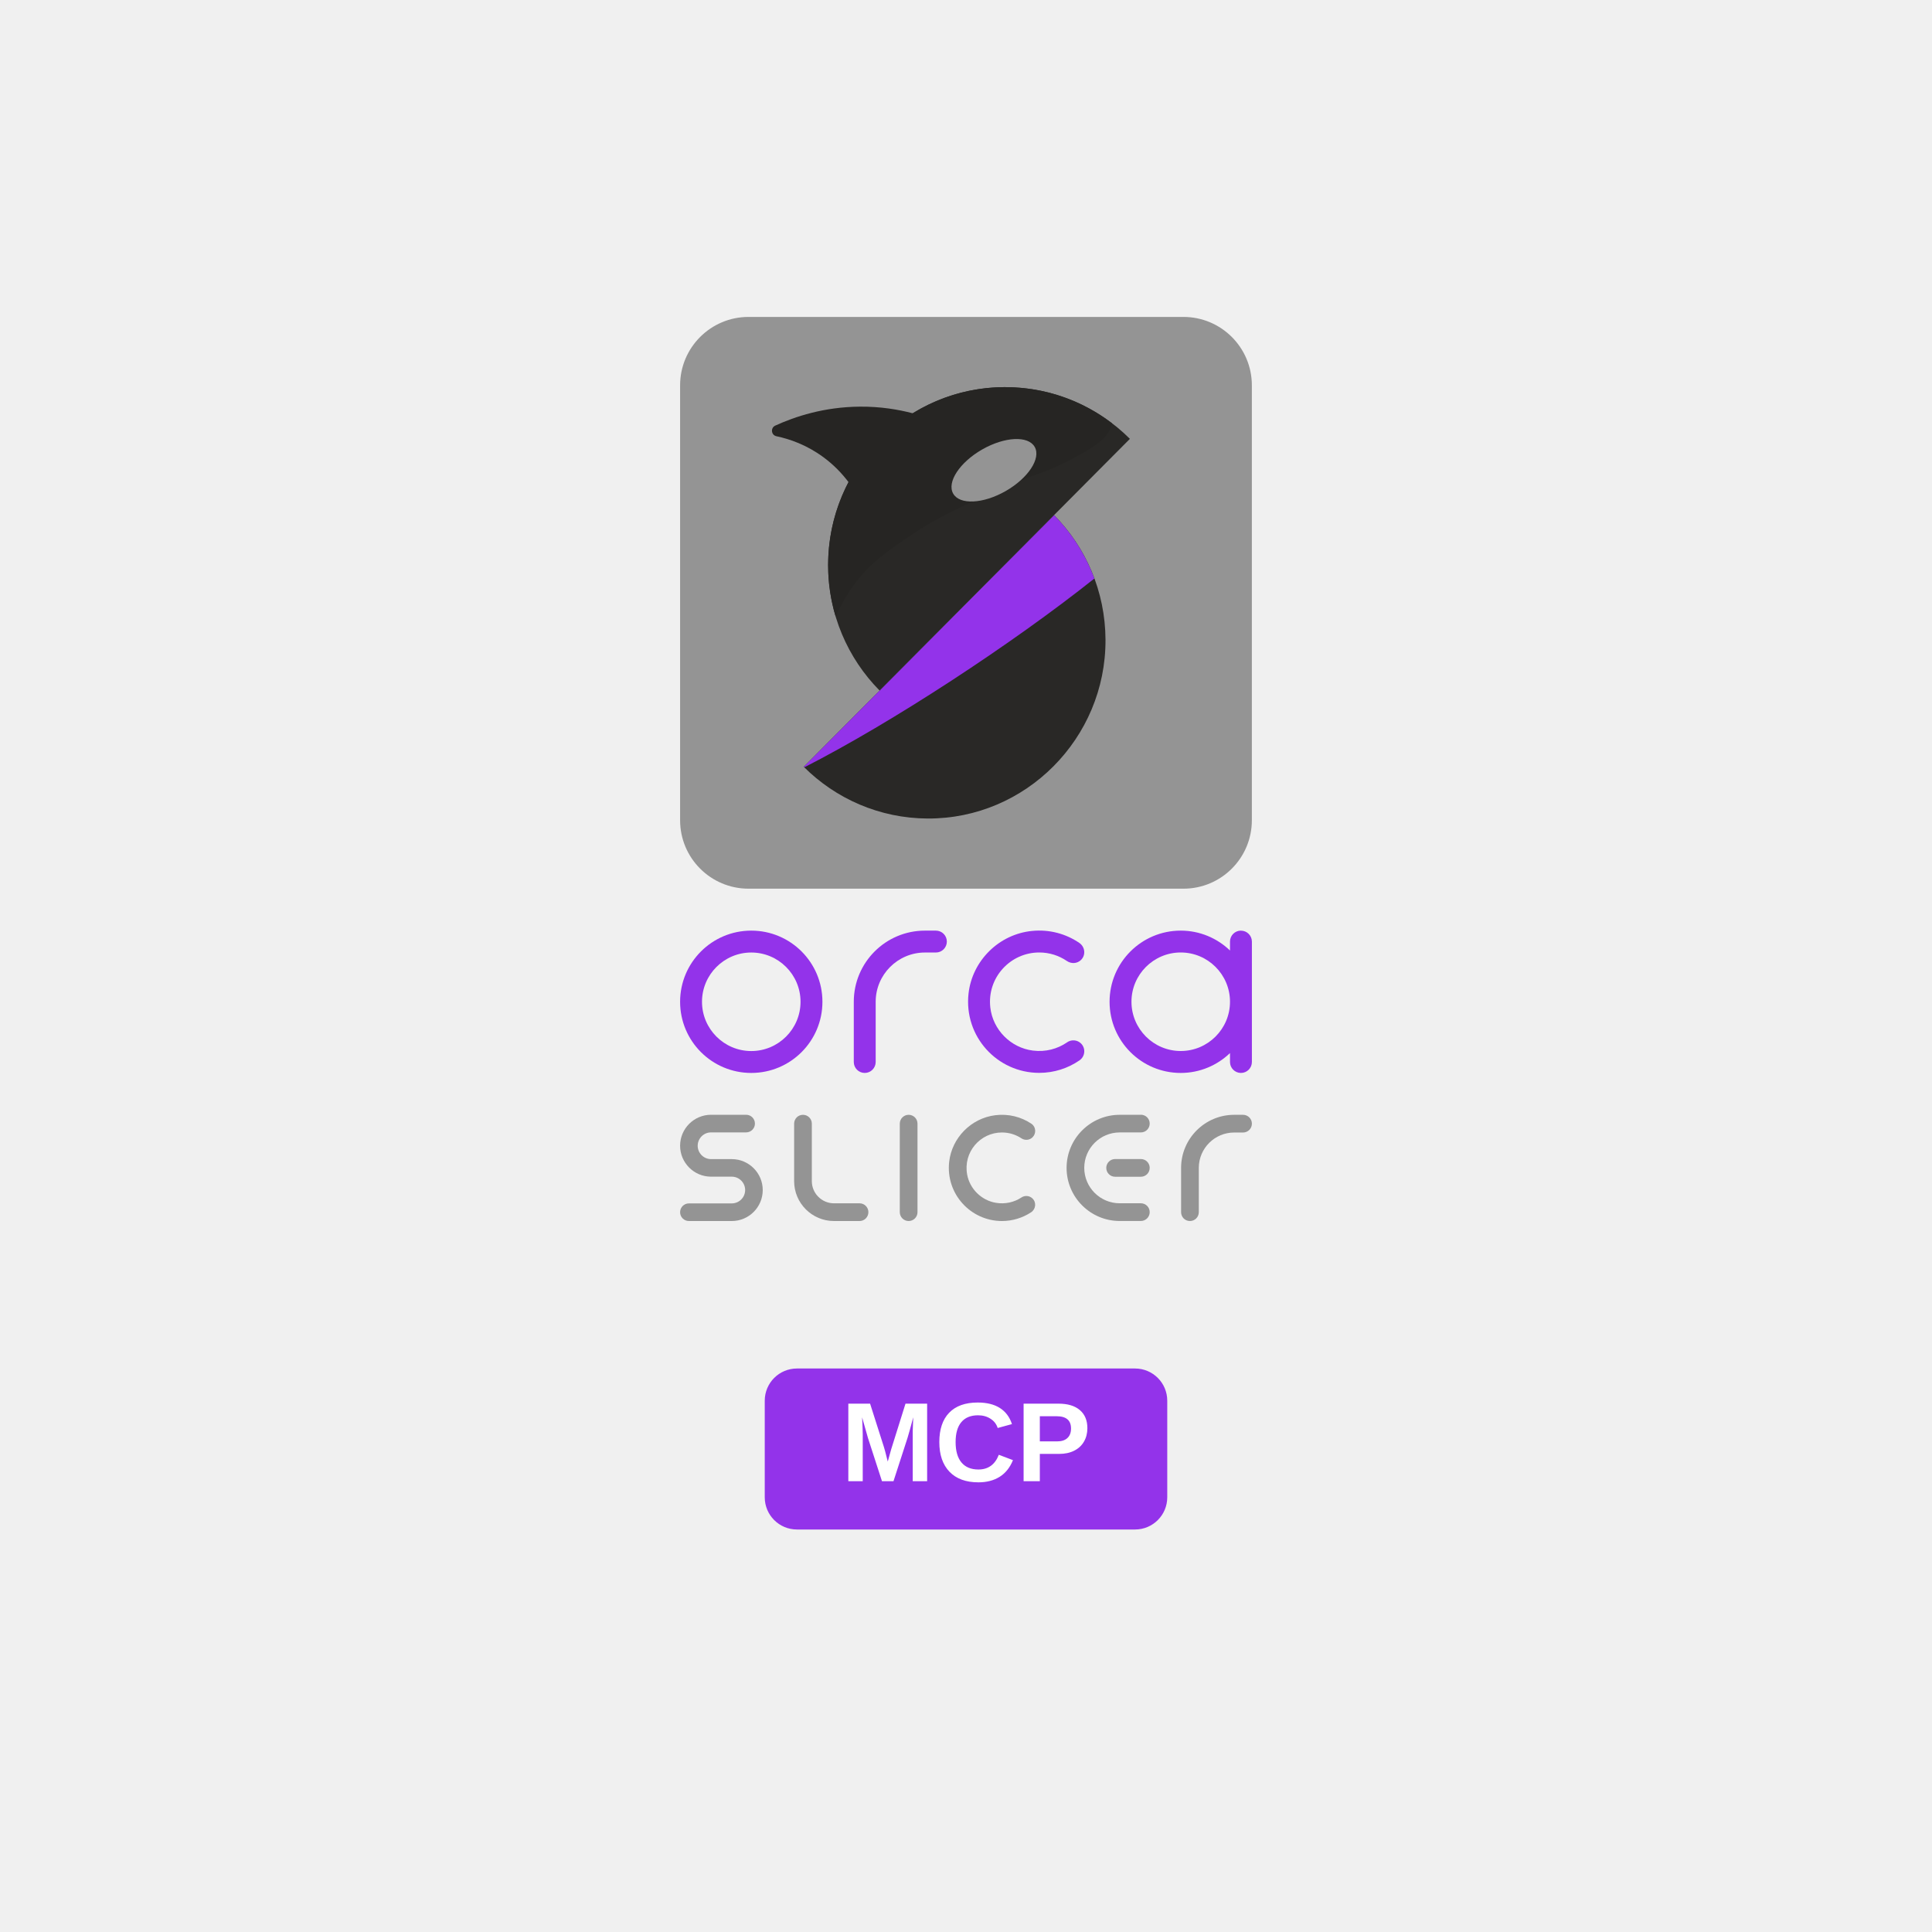
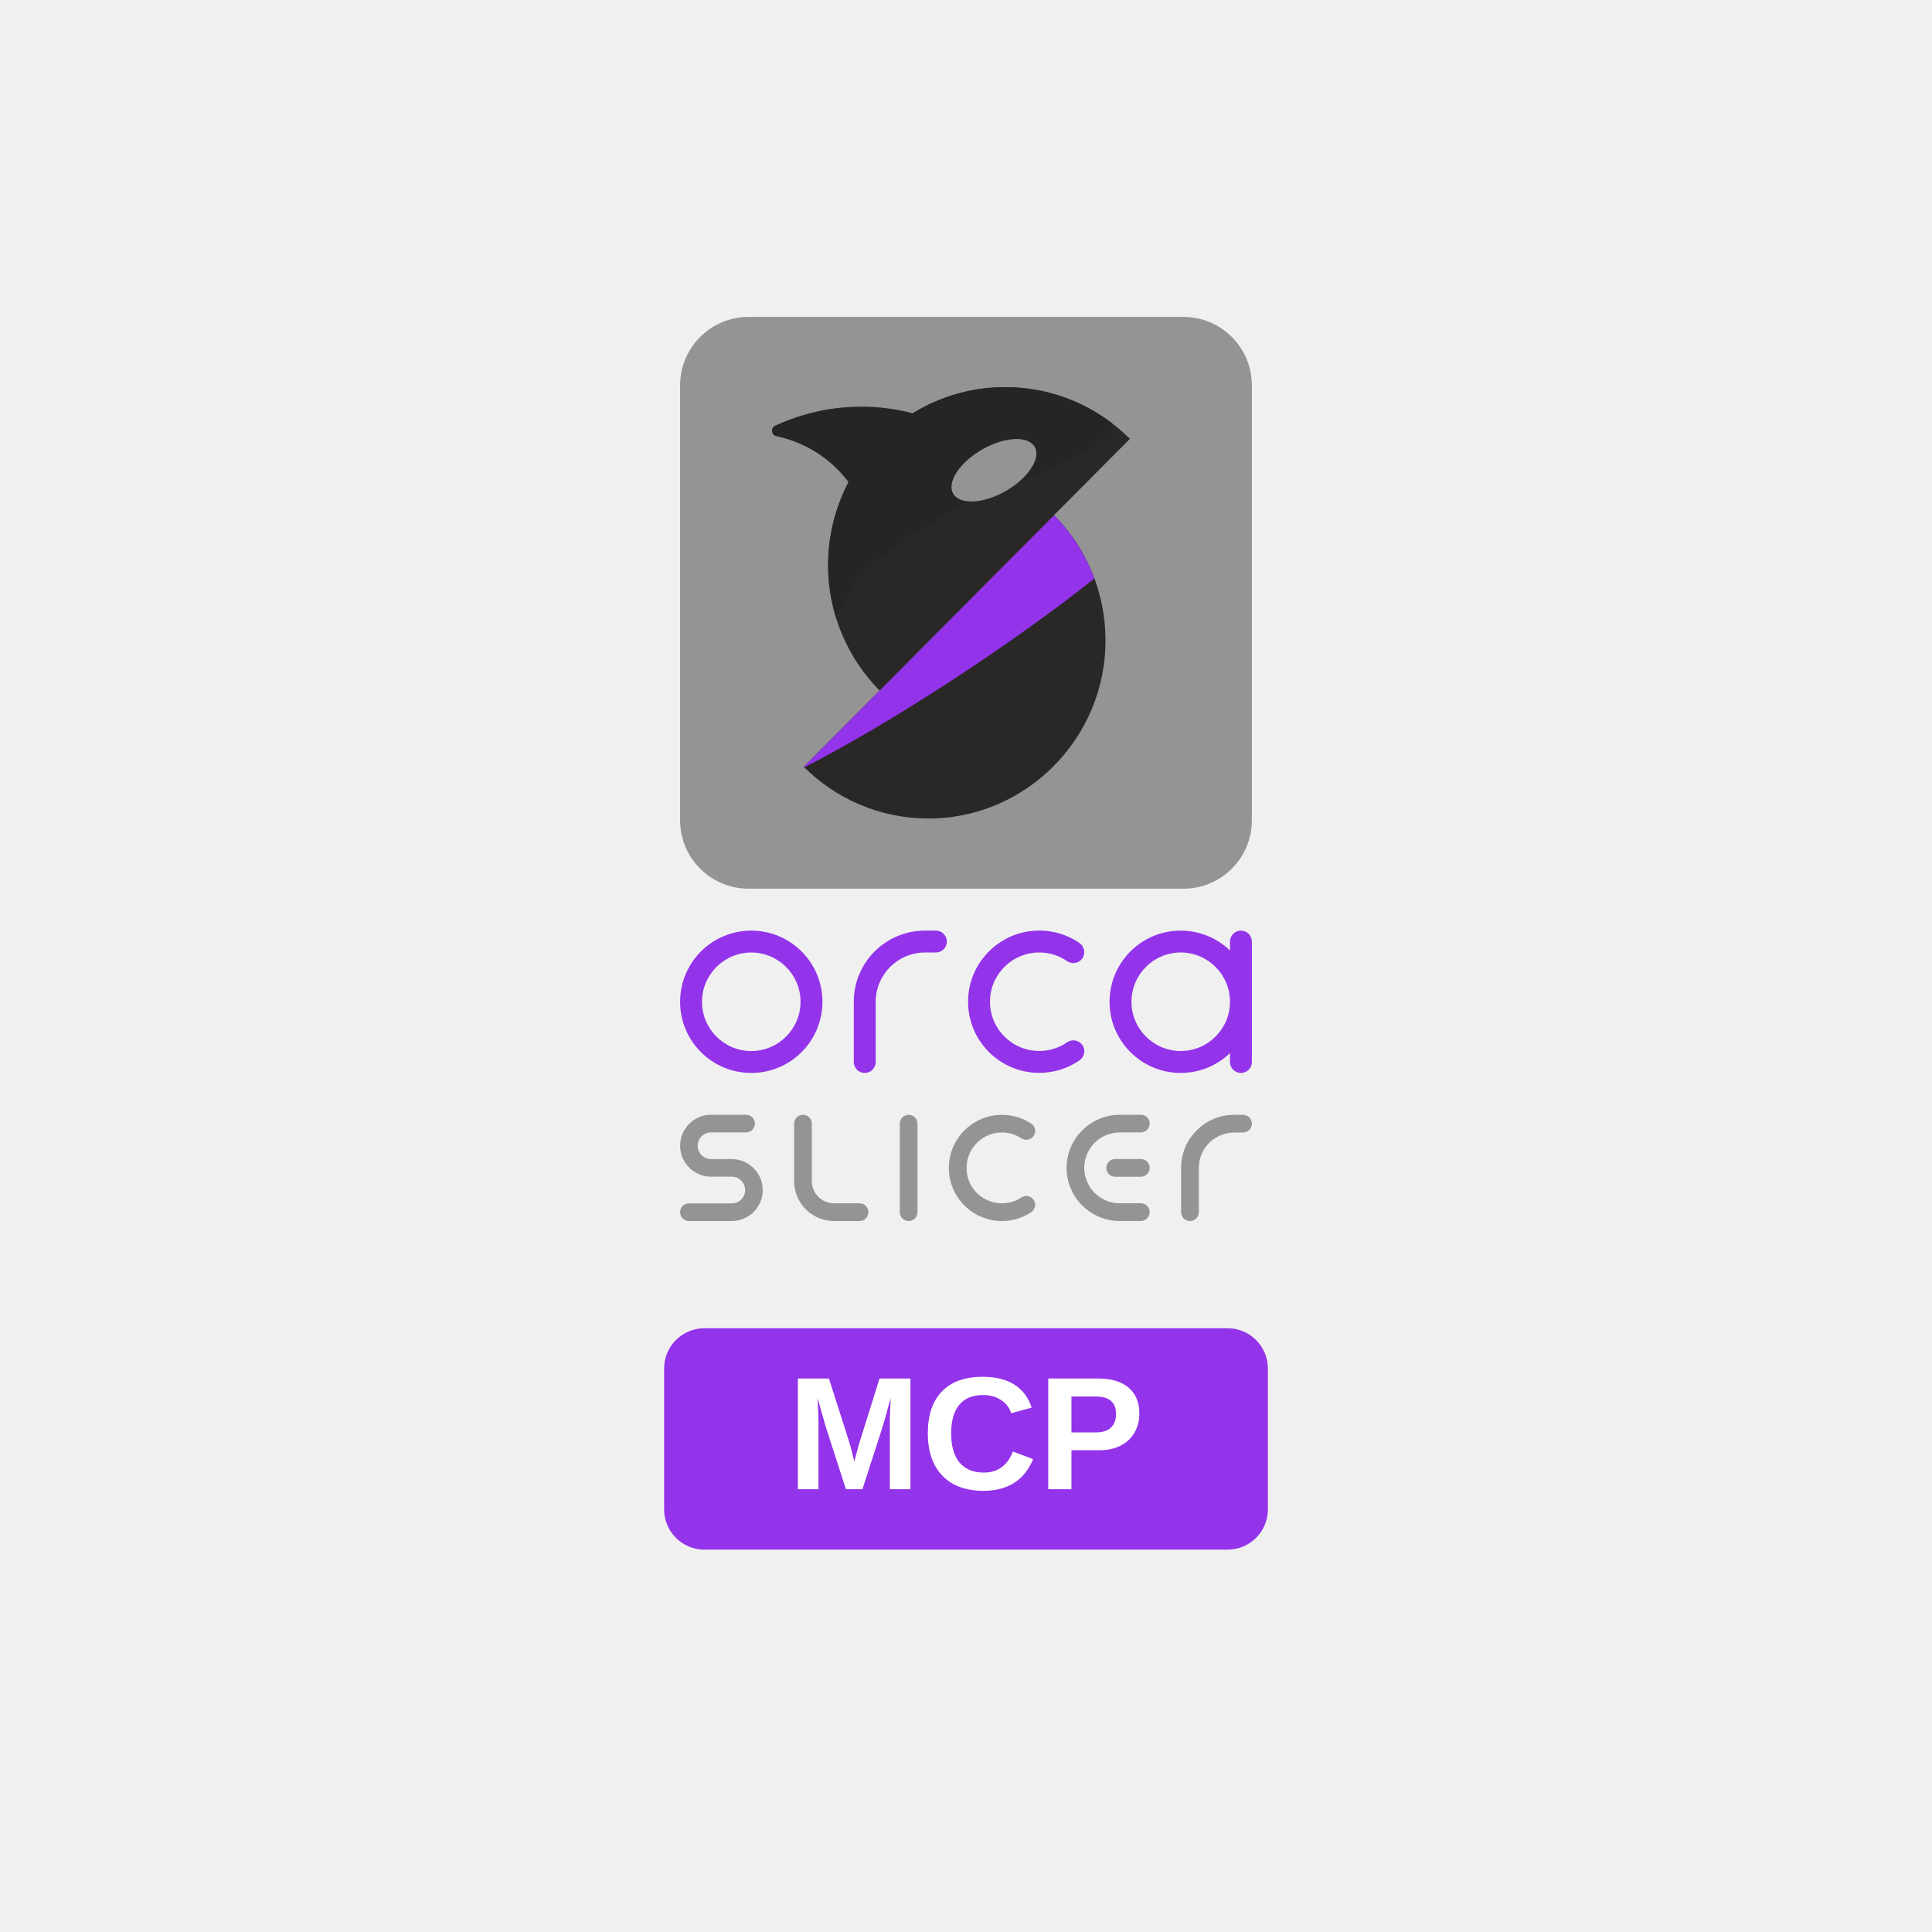
<svg xmlns="http://www.w3.org/2000/svg" id="a" width="480" height="480" viewBox="0 0 480 480">
  <g id="b">
    <rect id="c" x="168.97" y="78.74" width="142.05" height="142.05" rx="17" ry="17" style="fill:#949494;" />
  </g>
  <path d="M225.75,276.97c-1.21,0-2.2.98-2.2,2.2v21.99c0,1.21.98,2.2,2.2,2.2s2.2-.98,2.2-2.2v-21.99c0-1.21-.98-2.2-2.2-2.2Z" style="fill:#949494;" />
  <path d="M283.44,276.97h-5.26c-7.27,0-13.19,5.92-13.19,13.19s5.92,13.19,13.19,13.19h5.26c1.21,0,2.2-.98,2.2-2.2s-.98-2.2-2.2-2.2h-5.26c-4.85,0-8.8-3.95-8.8-8.8s3.95-8.8,8.8-8.8h5.26c1.21,0,2.2-.98,2.2-2.2s-.98-2.2-2.2-2.2Z" style="fill:#949494;" />
  <path d="M283.44,287.96h-6.39c-1.21,0-2.2.98-2.2,2.2s.98,2.2,2.2,2.2h6.39c1.21,0,2.2-.98,2.2-2.2s-.98-2.2-2.2-2.2Z" style="fill:#949494;" />
  <path d="M181.81,303.36h-10.65c-1.21,0-2.19-.98-2.19-2.19s.98-2.19,2.19-2.19h10.65c1.83,0,3.32-1.49,3.32-3.32s-1.49-3.32-3.32-3.32h-5.15c-4.24,0-7.69-3.45-7.69-7.69s3.45-7.69,7.69-7.69h8.71c1.21,0,2.19.98,2.19,2.19s-.98,2.19-2.19,2.19h-8.71c-1.83,0-3.32,1.49-3.32,3.32s1.49,3.32,3.32,3.32h5.15c4.24,0,7.69,3.45,7.69,7.69s-3.45,7.69-7.69,7.69Z" style="fill:#949494;" />
  <g id="d">
    <path id="e" d="M199.69,190.51c7.91,7.9,18.79,12.8,30.81,12.85,24.33.1,44.25-19.93,44.16-44.4-.05-12.09-4.92-23.03-12.78-30.98l-62.19,62.53Z" style="fill:#292826;" />
  </g>
  <g id="f">
    <path id="g" d="M261.88,127.98l-62.19,62.53s.09.09.13.13c21.79-11.11,51.62-30.64,72.08-46.91-2.21-5.96-5.66-11.32-10.03-15.75" style="fill:#9333EA;" />
  </g>
  <g id="h">
    <path id="i" d="M249.72,96.18c-24.29,0-43.97,19.8-43.97,44.22,0,12.16,4.88,23.17,12.78,31.16l62.19-62.53c-7.95-7.94-18.9-12.85-30.99-12.85" style="fill:#292826;" />
  </g>
  <g id="j">
    <path id="k" d="M249.72,96.18c-8.41,0-16.27,2.38-22.95,6.5-3.58-.94-8.02-1.69-13.12-1.65-8.89.06-16.12,2.46-21.04,4.71-1.22.56-1.02,2.37.29,2.64,3.23.68,7.49,2.12,11.7,5.23,2.66,1.96,4.68,4.14,6.21,6.17-3.23,6.16-5.07,13.17-5.07,20.62,0,4.44.65,8.73,1.87,12.78,1.86-4.12,3.81-6.88,4.44-7.74,4.04-5.55,8.31-8.44,14.62-12.7,4.65-3.14,11.1-6.83,29.65-14.45,0,0,5.8-1.63,13.58-6.26,3.1-1.84,5.46-3.58,6.21-6.31.05-.19.1-.38.14-.57-7.38-5.62-16.57-8.96-26.53-8.96" style="fill:#262523;" />
  </g>
  <g id="l">
    <path id="m" d="M257.07,111.04c1.61,2.85-1.62,7.76-7.21,10.96-5.6,3.2-11.44,3.48-13.05.63-1.61-2.85,1.62-7.76,7.21-10.96,5.6-3.2,11.44-3.48,13.05-.63" style="fill:#949494;" />
  </g>
  <path d="M253.77,297.51c-1.78,1.17-4,1.72-6.36,1.32-3.57-.6-6.46-3.44-7.12-7-1.03-5.58,3.24-10.47,8.64-10.47,1.78,0,3.44.53,4.83,1.45.88.58,2.04.48,2.78-.26h0c.97-.97.84-2.6-.29-3.36-2.53-1.7-5.68-2.54-9.04-2.11-5.94.76-10.71,5.6-11.39,11.55-.9,7.96,5.33,14.73,13.11,14.73,2.67,0,5.15-.8,7.23-2.16,1.18-.78,1.38-2.42.38-3.42h0c-.74-.74-1.9-.85-2.77-.27Z" style="fill:#949494;" />
  <path d="M213.55,298.96h-6.35c-3.03,0-5.5-2.47-5.5-5.5v-14.29c0-1.21-.98-2.2-2.2-2.2s-2.2.98-2.2,2.2v14.29c0,5.46,4.44,9.9,9.9,9.9h6.35c1.21,0,2.2-.98,2.2-2.2s-.98-2.2-2.2-2.2Z" style="fill:#949494;" />
  <path d="M308.83,281.37h-2.2c-4.82,0-8.75,3.9-8.79,8.72v11.07c0,1.21-.98,2.2-2.2,2.2s-2.2-.98-2.2-2.2v-11.07c.04-7.24,5.94-13.12,13.19-13.12h2.2c1.21,0,2.2.98,2.2,2.2s-.98,2.2-2.2,2.2Z" style="fill:#949494;" />
  <path d="M186.65,236.65c6.75,0,12.24,5.49,12.24,12.24s-5.49,12.24-12.24,12.24-12.24-5.49-12.24-12.24,5.49-12.24,12.24-12.24M186.65,231.21c-9.76,0-17.68,7.91-17.68,17.68s7.91,17.68,17.68,17.68,17.68-7.91,17.68-17.68-7.91-17.68-17.68-17.68h0Z" style="fill:#9333EA;" />
  <path d="M308.31,231.21c-1.5,0-2.72,1.22-2.72,2.72v2.22c-3.18-3.05-7.48-4.94-12.24-4.94-9.76,0-17.68,7.91-17.68,17.68s7.91,17.68,17.68,17.68c4.75,0,9.06-1.89,12.24-4.94v2.22c0,1.5,1.22,2.72,2.72,2.72s2.72-1.22,2.72-2.72v-29.91c0-1.5-1.22-2.72-2.72-2.72ZM293.35,261.12c-6.75,0-12.24-5.49-12.24-12.24s5.49-12.24,12.24-12.24,12.24,5.49,12.24,12.24-5.49,12.24-12.24,12.24Z" style="fill:#9333EA;" />
  <path d="M232.52,231.21h-2.72c-9.76,0-17.68,7.91-17.68,17.68v14.96c0,1.5,1.22,2.72,2.72,2.72s2.72-1.22,2.72-2.72v-14.96c0-6.75,5.49-12.24,12.24-12.24h0s2.72,0,2.72,0c1.5,0,2.72-1.22,2.72-2.72s-1.22-2.72-2.72-2.72Z" style="fill:#9333EA;" />
  <path d="M265.11,258.97c-2.37,1.63-5.34,2.45-8.51,2.04-5.51-.7-9.94-5.19-10.56-10.71-.84-7.38,4.94-13.66,12.16-13.66,2.55,0,4.91.78,6.87,2.12,1.1.75,2.57.67,3.52-.28h0c1.22-1.22.99-3.23-.43-4.21-3.29-2.25-7.39-3.42-11.77-2.98-8.19.81-14.84,7.37-15.76,15.55-1.19,10.67,7.13,19.71,17.56,19.71,3.71,0,7.15-1.14,10-3.1,1.41-.97,1.61-2.98.4-4.19h0c-.93-.93-2.39-1.05-3.48-.3Z" style="fill:#9333EA;" />
  <g id="mcp-badge">
-     <rect x="190" y="340" width="100" height="40" rx="8" ry="8" style="fill:#9333EA;" />
-     <text x="240" y="368" style="fill:#fff;font-family:Arial,sans-serif;font-size:28px;font-weight:bold;text-anchor:middle;">MCP</text>
+     <rect x="165" y="330" width="150" height="55" rx="10" ry="10" style="fill:#9333EA;" />
+     <text x="240" y="370" style="fill:#fff;font-family:Arial,sans-serif;font-size:40px;font-weight:bold;text-anchor:middle;">MCP</text>
  </g>
</svg>
